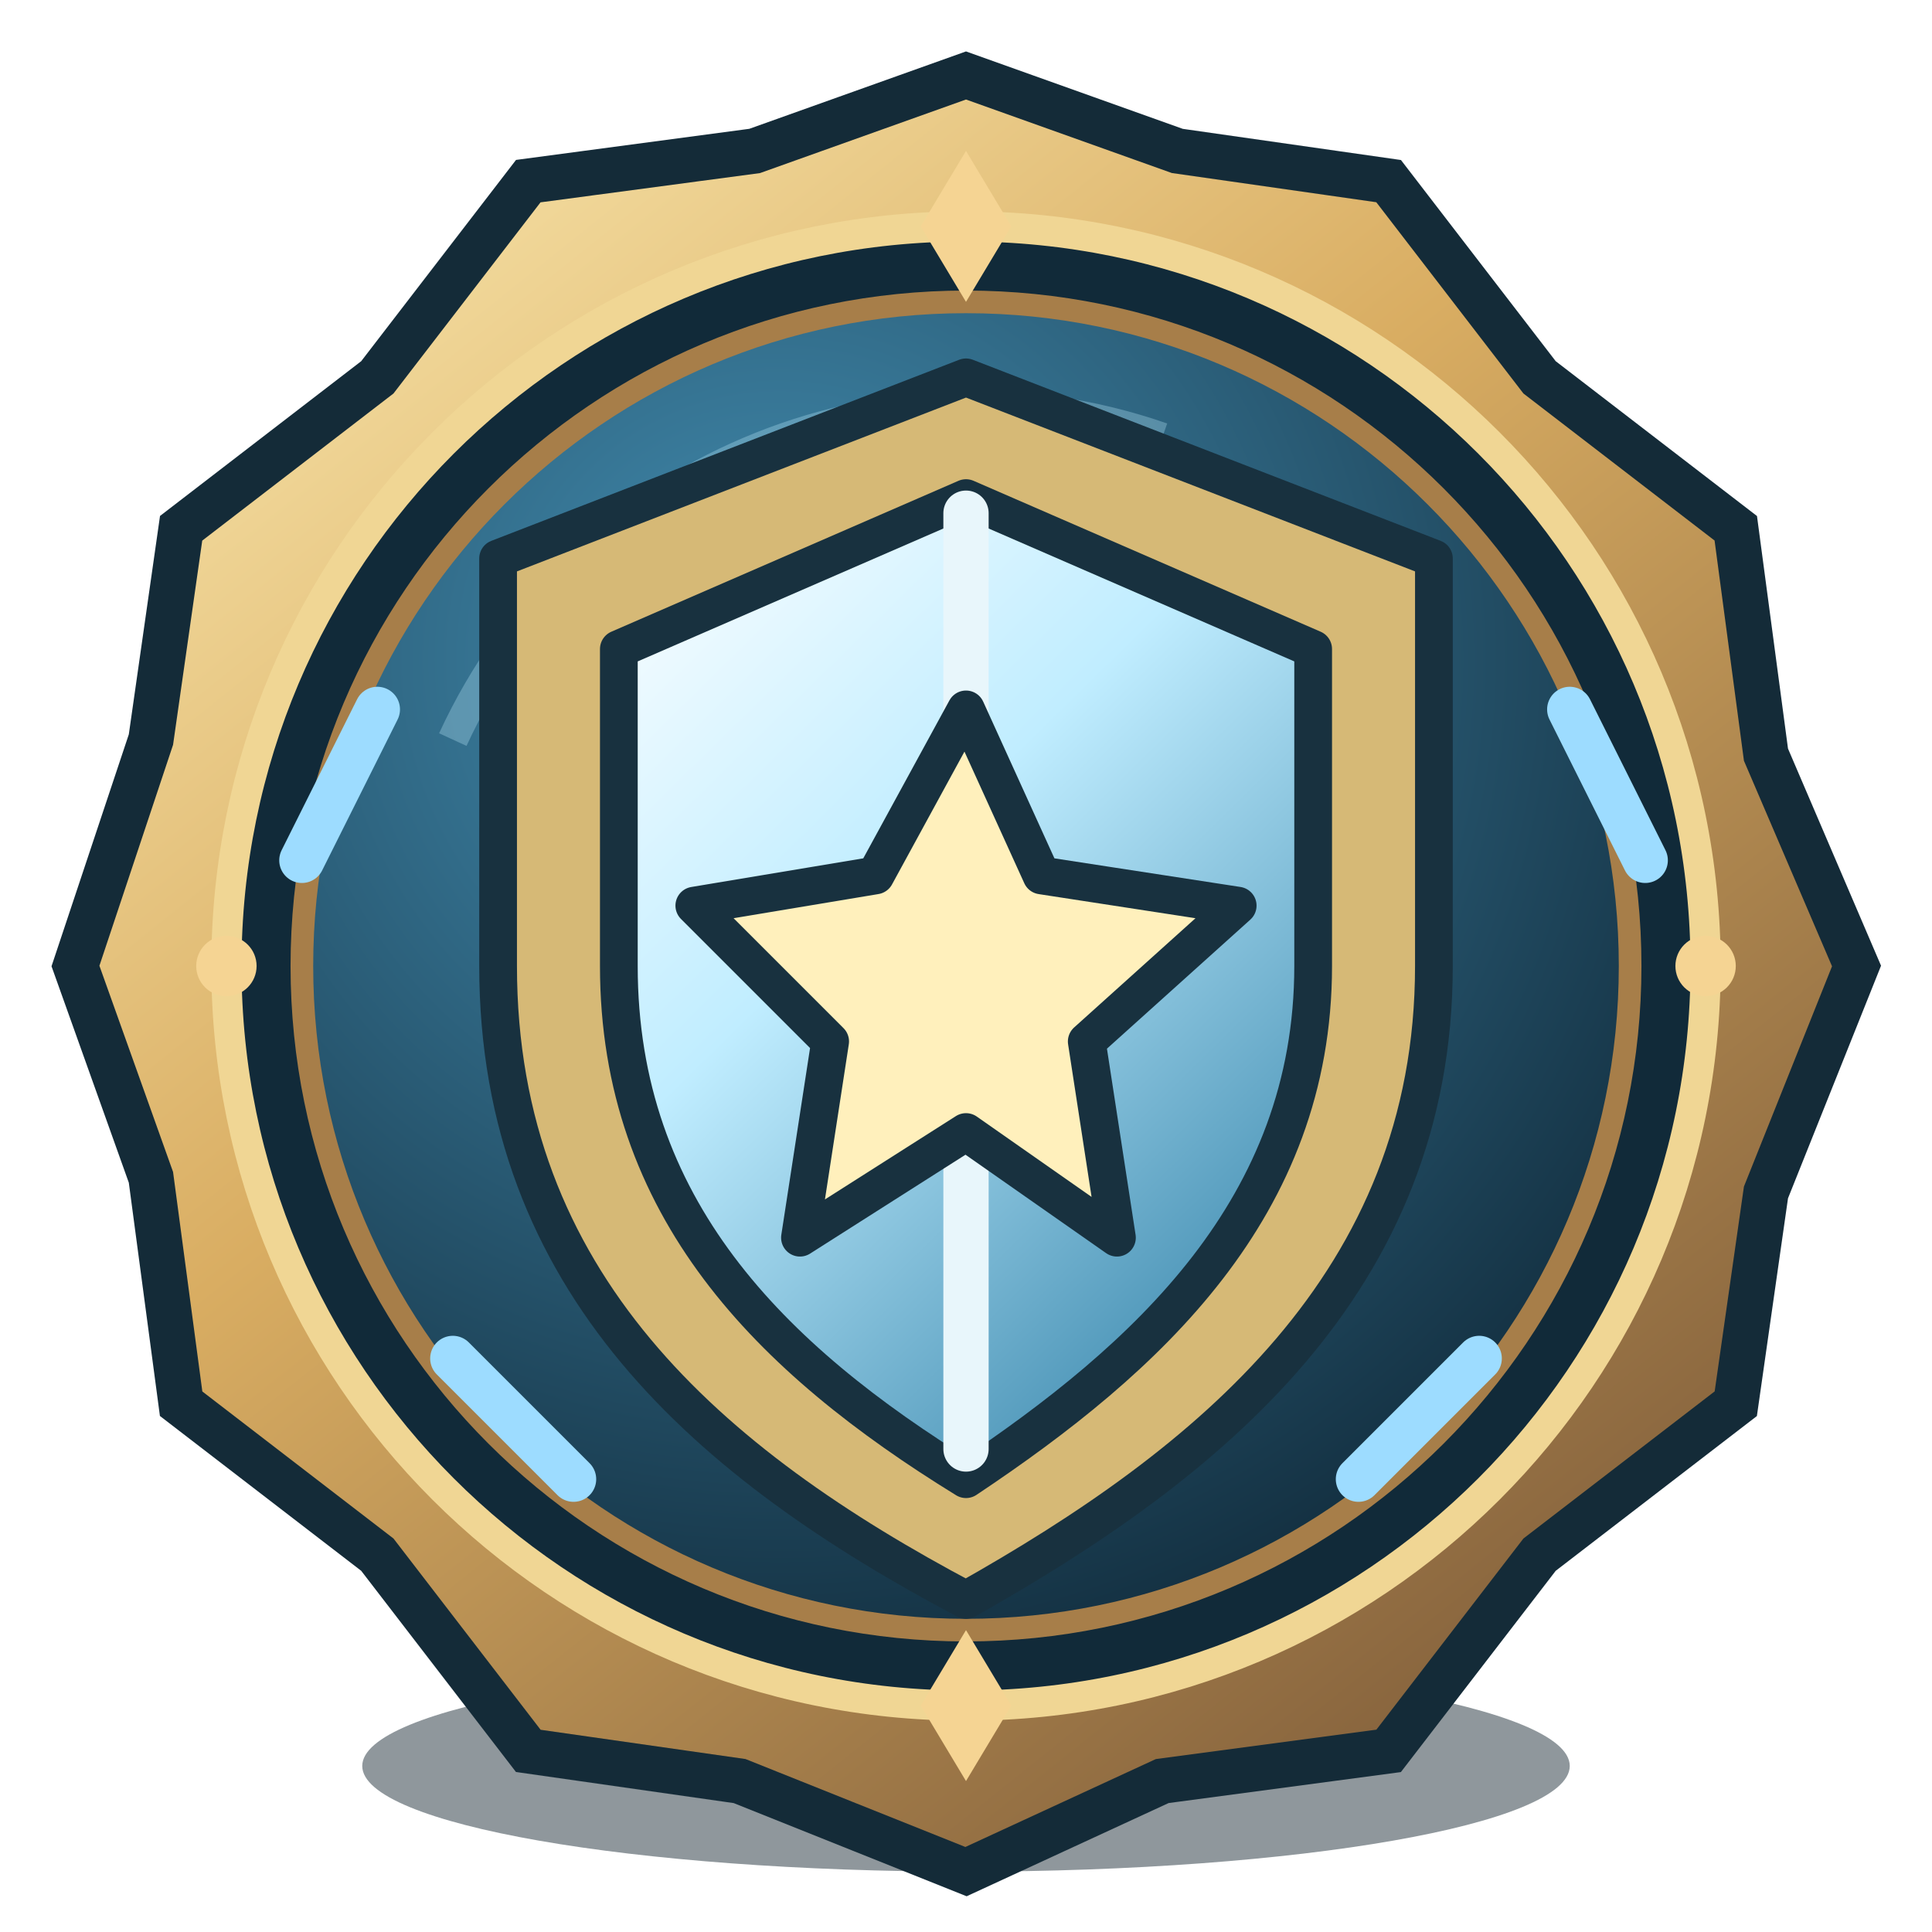
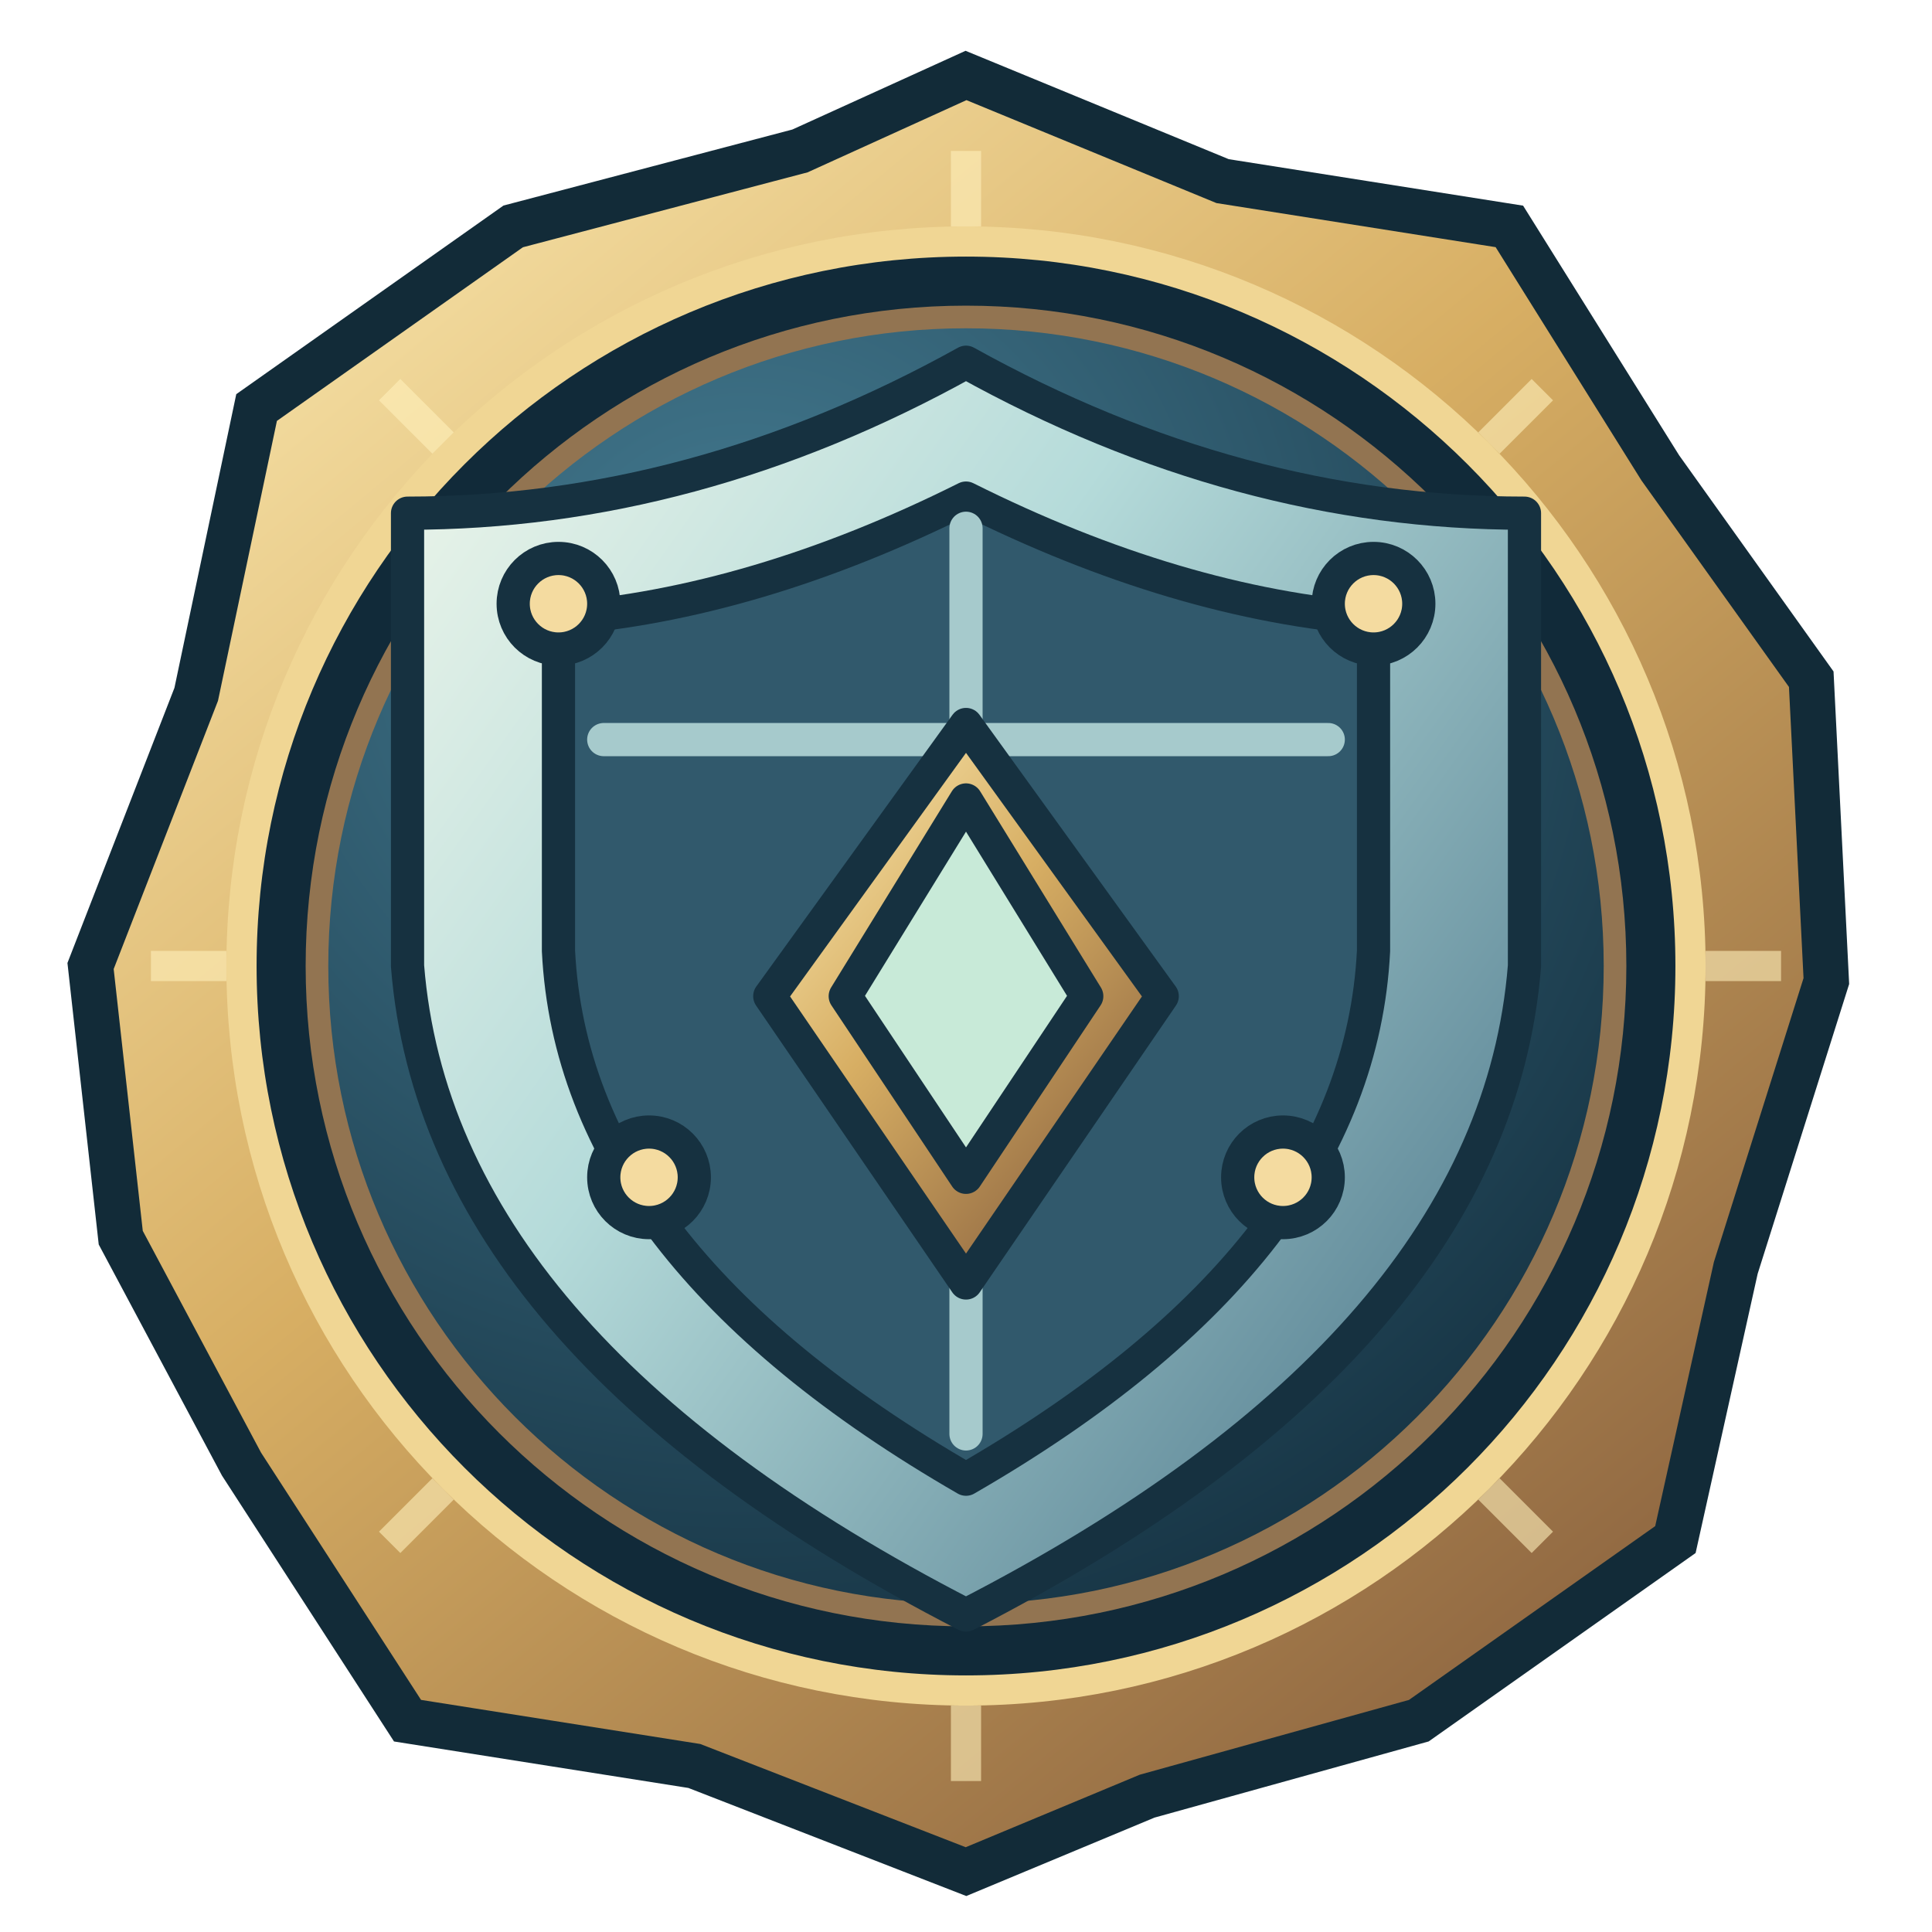
<svg xmlns="http://www.w3.org/2000/svg" width="128" height="128" viewBox="0 0 128 128">
  <defs>
-     <linearGradient id="rim" x2=".8" y2="1">
-       <stop stop-color="#fff1ba" />
-       <stop offset=".45" stop-color="#d9ad62" />
-       <stop offset="1" stop-color="#7b5938" />
+     <linearGradient id="metal" x2=".8" y2="1">
+       <stop stop-color="#fff0ba" />
+       <stop offset=".48" stop-color="#d7ae63" />
+       <stop offset="1" stop-color="#88603e" />
    </linearGradient>
-     <radialGradient id="enamel" cx=".36" cy=".27" r=".78">
-       <stop stop-color="#438eb2" />
-       <stop offset="1" stop-color="#132f40" />
+     <linearGradient id="steel" x2="1" y2=".8">
+       <stop stop-color="#f0f7eb" />
+       <stop offset=".42" stop-color="#b5dbda" />
+       <stop offset="1" stop-color="#557f91" />
+     </linearGradient>
+     <radialGradient id="enamel" cx=".33" cy=".23" r=".85">
+       <stop stop-color="#447b91" />
+       <stop offset="1" stop-color="#163343" />
    </radialGradient>
-     <linearGradient id="metal" x2=".7" y2="1">
-       <stop stop-color="#ffffff" />
-       <stop offset=".44" stop-color="#c0edff" />
-       <stop offset="1" stop-color="#438eb2" />
-     </linearGradient>
  </defs>
-   <ellipse cx="64" cy="117" rx="40" ry="7" fill="#061823" opacity=".45" />
-   <path d="M64 5 78 10 92 12 102 25 115 35 117 50 123 64 117 79 115 93 102 103 92 116 77 118 64 124 49 118 35 116 25 103 12 93 10 78 5 64 10 49 12 35 25 25 35 12 50 10Z" fill="url(#rim)" stroke="#142b38" stroke-width="3" />
-   <circle cx="64" cy="64" r="49" fill="#112a39" stroke="#f0d694" stroke-width="2" />
-   <circle cx="64" cy="64" r="44" fill="url(#enamel)" stroke="#a77e49" stroke-width="1.5" />
-   <path d="M30 49A38 38 0 0 1 77 29" fill="none" stroke="#c0edff" stroke-width="2" opacity=".30" />
-   <g fill="#f5d493">
-     <path d="m64 10 3 5-3 5-3-5Z" />
-     <path d="m64 108 3 5-3 5-3-5Z" />
-     <circle cx="15" cy="64" r="2" />
-     <circle cx="113" cy="64" r="2" />
-   </g>
-   <g stroke="#18313f" stroke-width="2.5" stroke-linecap="round" stroke-linejoin="round">
-     <path d="m64 25 31 12v27c0 21-15 33-31 42-17-9-31-21-31-42V37Z" fill="#d6b976" />
-     <path d="m64 33 23 10v21c0 16-11 26-23 34-13-8-23-18-23-34V43Z" fill="url(#metal)" />
-     <path d="M64 34v62" stroke="#e8f6fb" stroke-width="3" />
-     <path d="m64 47 5 11 13 2-10 9 2 13-10-7-11 7 2-13-9-9 12-2Z" fill="#fff0bc" />
-     <path d="m25 47-5 10m84-10 5 10M38 98l-8-8m60 8 8-8" fill="none" stroke="#9ddcff" stroke-width="3" />
+   <path d="m64 5 17 7 19 3 10 16 10 14 1 20-6 19-4 18-17 12-18 5-12 5-18-7-19-3-11-17-8-15-2-18 7-18 4-19 17-12 19-5Z" fill="url(#metal)" stroke="#122b38" stroke-width="3" />
+   <circle cx="64" cy="64" r="48" fill="#112a39" stroke="#f0d694" stroke-width="2" />
+   <circle cx="64" cy="64" r="43" fill="url(#enamel)" stroke="#927451" stroke-width="1.5" />
+   <path d="M64 10v5" transform="rotate(0 64 64)" stroke="#fff0bb" stroke-width="2" opacity=".6" />
+   <path d="M64 10v5" transform="rotate(45 64 64)" stroke="#fff0bb" stroke-width="2" opacity=".6" />
+   <path d="M64 10v5" transform="rotate(90 64 64)" stroke="#fff0bb" stroke-width="2" opacity=".6" />
+   <path d="M64 10v5" transform="rotate(135 64 64)" stroke="#fff0bb" stroke-width="2" opacity=".6" />
+   <path d="M64 10v5" transform="rotate(180 64 64)" stroke="#fff0bb" stroke-width="2" opacity=".6" />
+   <path d="M64 10v5" transform="rotate(225 64 64)" stroke="#fff0bb" stroke-width="2" opacity=".6" />
+   <path d="M64 10v5" transform="rotate(270 64 64)" stroke="#fff0bb" stroke-width="2" opacity=".6" />
+   <path d="M64 10v5" transform="rotate(315 64 64)" stroke="#fff0bb" stroke-width="2" opacity=".6" />
+   <g stroke="#163140" stroke-width="2.2" stroke-linejoin="round" stroke-linecap="round">
+     <path d="M64 24q18 10 37 10v30q-2 25-37 43Q29 89 27 64V34q19 0 37-10Z" fill="url(#steel)" />
+     <path d="M64 33q14 7 27 8v22q-1 20-27 35Q38 83 37 63V41q13-1 27-8Z" fill="#31596c" />
+     <path d="M64 35v60M40 49h48" fill="none" stroke="#a6cacc" />
+     <path d="m64 48 13 18-13 19-13-19Z" fill="url(#metal)" />
+     <path d="m64 53 8 13-8 12-8-12Z" fill="#c8ead8" />
+     <g fill="#f4dba0">
+       <circle cx="37" cy="40" r="3" />
+       <circle cx="91" cy="40" r="3" />
+       <circle cx="43" cy="78" r="3" />
+       <circle cx="85" cy="78" r="3" />
+     </g>
  </g>
</svg>
